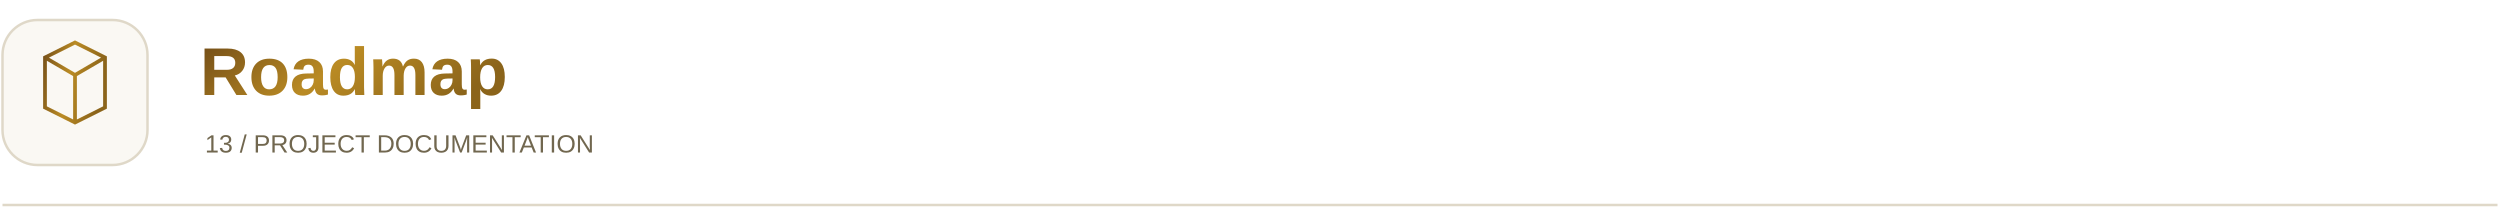
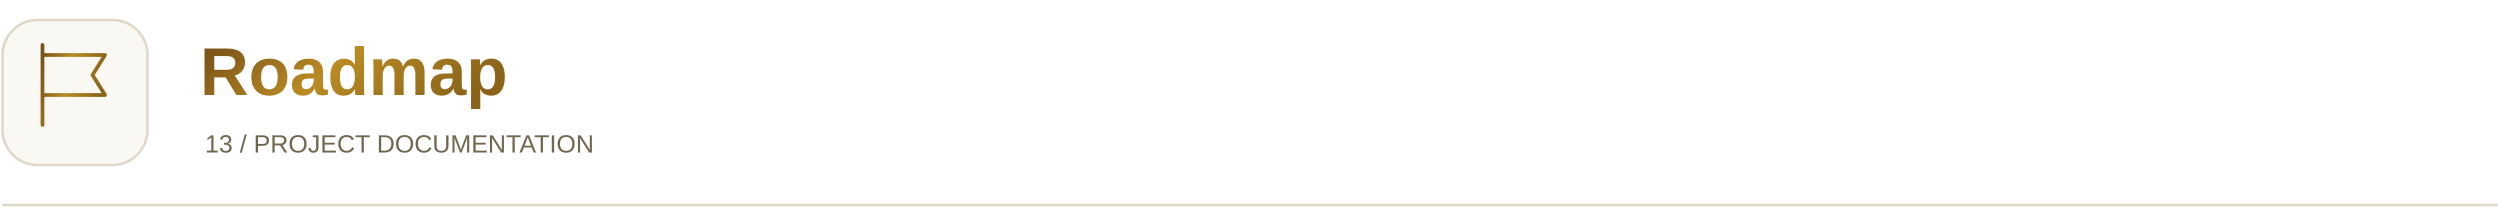
<svg xmlns="http://www.w3.org/2000/svg" width="1000" height="88" viewBox="0 0 1000 88" role="img">
  <defs>
    <linearGradient id="gold" x1="0%" y1="0%" x2="100%" y2="25%">
      <stop offset="0%" stop-color="#765018" />
      <stop offset="48%" stop-color="#BA8B24" />
      <stop offset="100%" stop-color="#8B641A" />
    </linearGradient>
    <linearGradient id="shine">
      <stop stop-color="#FFF3C8" stop-opacity="0" />
      <stop offset=".48" stop-color="#D6B960" stop-opacity=".15" />
      <stop offset=".53" stop-color="#FFF8E4" stop-opacity=".7" />
      <stop offset=".59" stop-color="#D6B960" stop-opacity=".12" />
      <stop offset="1" stop-color="#FFF3C8" stop-opacity="0" />
    </linearGradient>
    <clipPath id="hero">
      <rect x="1" y="1" width="998" height="258" rx="18" />
    </clipPath>
  </defs>
  <rect x="1" y="8" width="58" height="58" rx="14" fill="#FAF8F3" stroke="#DFD8C8" />
-   <path d="M18 23l12-6 12 6v20l-12 6-12-6z M18 23l12 7 12-7 M30 30v19" fill="none" stroke="url(#gold)" stroke-width="1.5" />
+   <path d="M17 18v32 M17 22h25l-5 8 5 8H17" fill="none" stroke="url(#gold)" stroke-width="1.5" stroke-linejoin="round" stroke-linecap="round" />
  <text x="80" y="38" font-family="Segoe UI,Microsoft YaHei,Arial,sans-serif" font-size="27" font-weight="700" fill="url(#gold)">Roadmap</text>
  <text x="82" y="61" font-family="Segoe UI,Microsoft YaHei,Arial,sans-serif" font-size="10" font-weight="400" fill="#71674F">13 / PROJECT DOCUMENTATION</text>
  <path d="M1 82H999" stroke="#DFD8C8" />
</svg>
